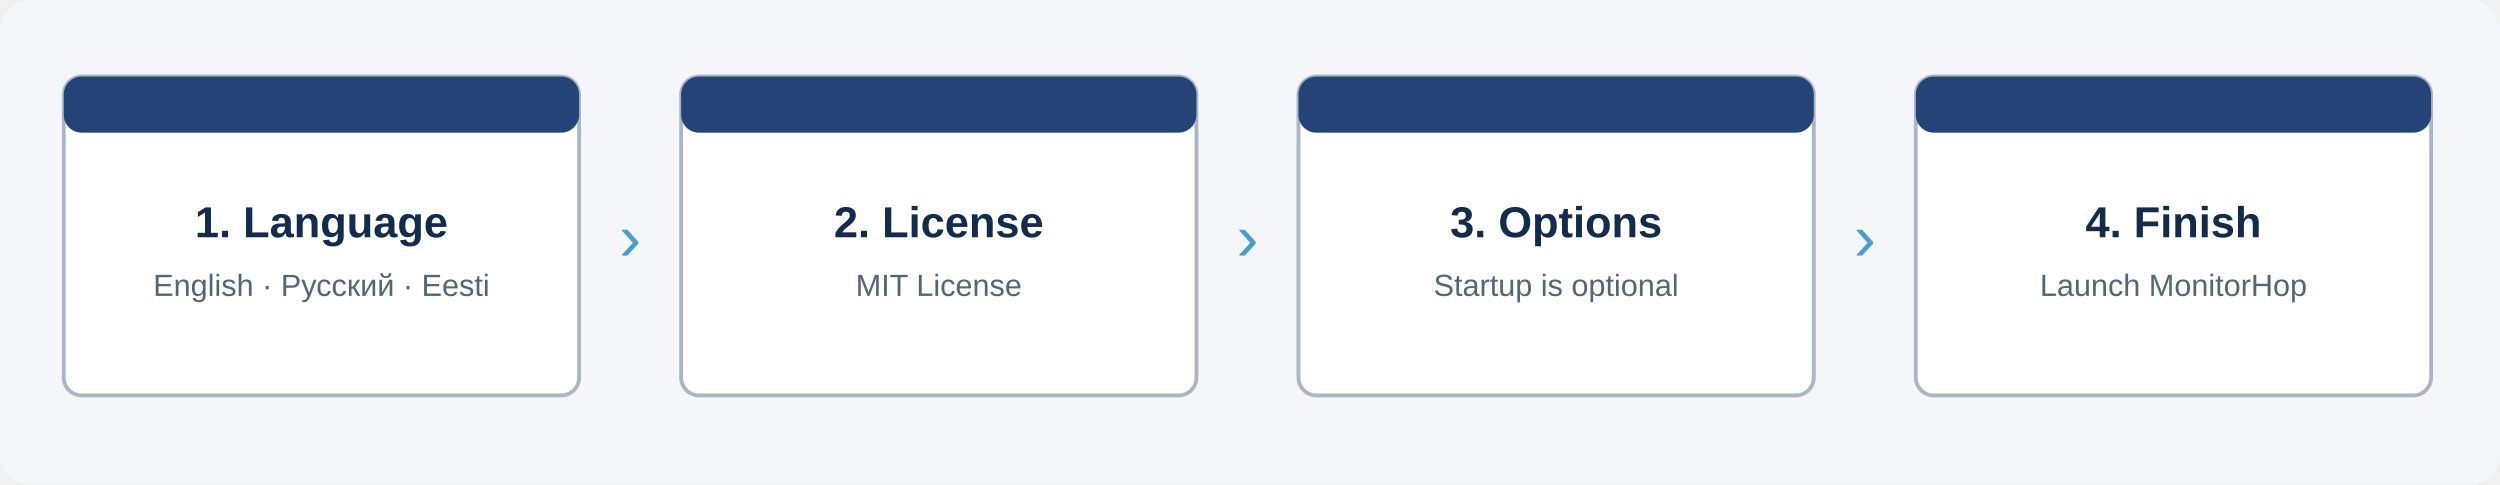
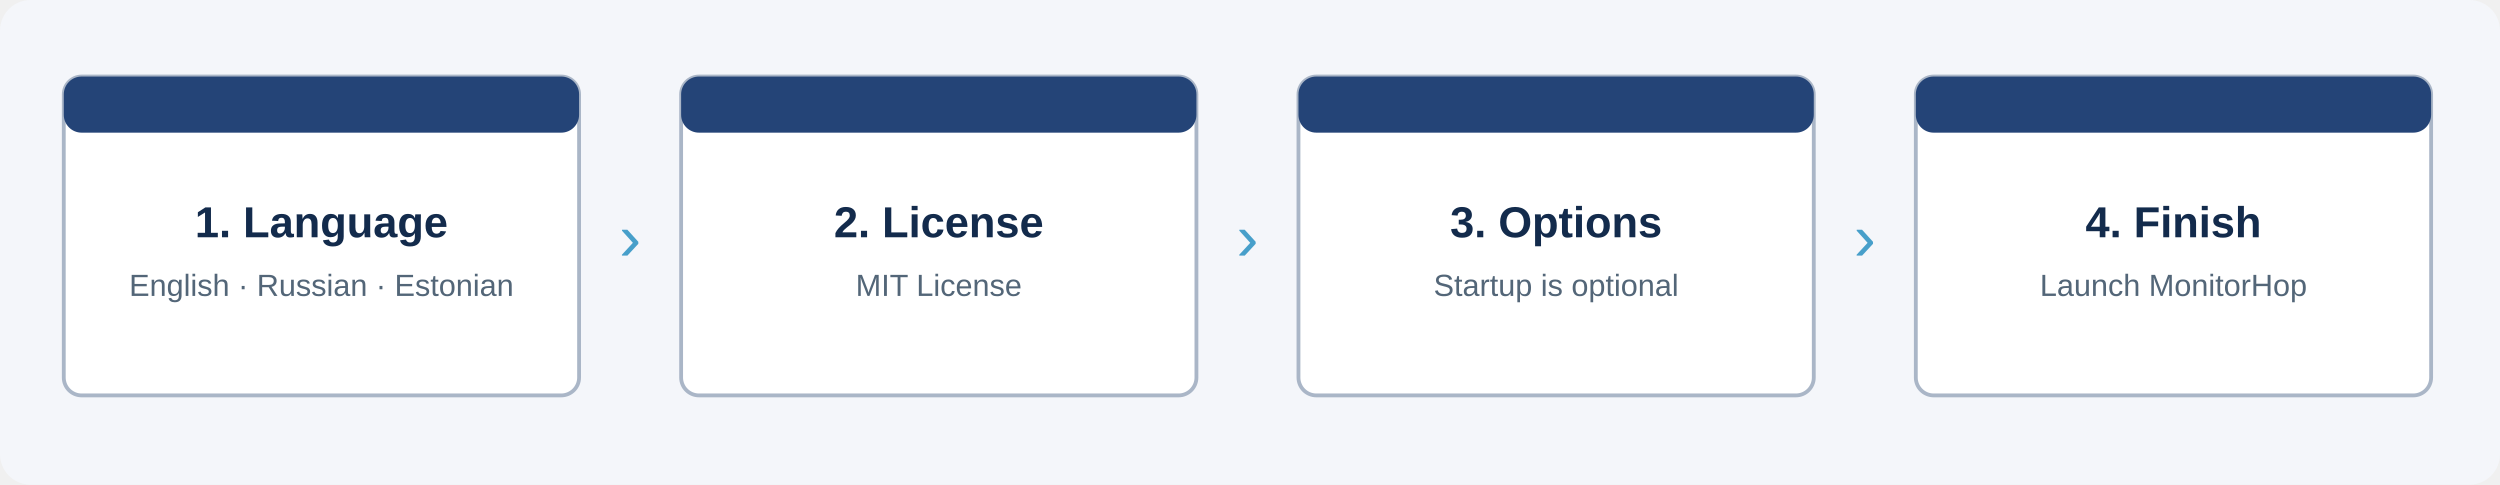
<svg xmlns="http://www.w3.org/2000/svg" width="980" height="190" viewBox="0 0 980 190" role="img" aria-label="MonitorHop setup: language, license, options, finish">
  <rect width="980" height="190" rx="12" fill="#f4f6fa" />
  <g font-family="Segoe UI,Arial,sans-serif" text-anchor="middle">
    <g fill="#fff" stroke="#aab6c7" stroke-width="1.5">
      <rect x="25" y="30" width="202" height="125" rx="7" />
      <rect x="267" y="30" width="202" height="125" rx="7" />
      <rect x="509" y="30" width="202" height="125" rx="7" />
      <rect x="751" y="30" width="202" height="125" rx="7" />
    </g>
    <g fill="#244477">
      <rect x="25" y="30" width="202" height="22" rx="7" />
      <rect x="267" y="30" width="202" height="22" rx="7" />
      <rect x="509" y="30" width="202" height="22" rx="7" />
      <rect x="751" y="30" width="202" height="22" rx="7" />
    </g>
    <g fill="#132b4c" font-size="17" font-weight="600">
      <text x="126" y="93">1. Language</text>
      <text x="368" y="93">2. License</text>
      <text x="610" y="93">3. Options</text>
      <text x="852" y="93">4. Finish</text>
    </g>
    <g fill="#536678" font-size="12">
-       <text x="126" y="116">English · Русский · Eesti</text>
+       <text x="126" y="116">English · Russian · Estonian</text>
      <text x="368" y="116">MIT License</text>
      <text x="610" y="116">Startup is optional</text>
      <text x="852" y="116">Launch MonitorHop</text>
    </g>
    <g fill="#479fca" font-size="26">
      <text x="247" y="102">›</text>
      <text x="489" y="102">›</text>
      <text x="731" y="102">›</text>
    </g>
  </g>
</svg>
